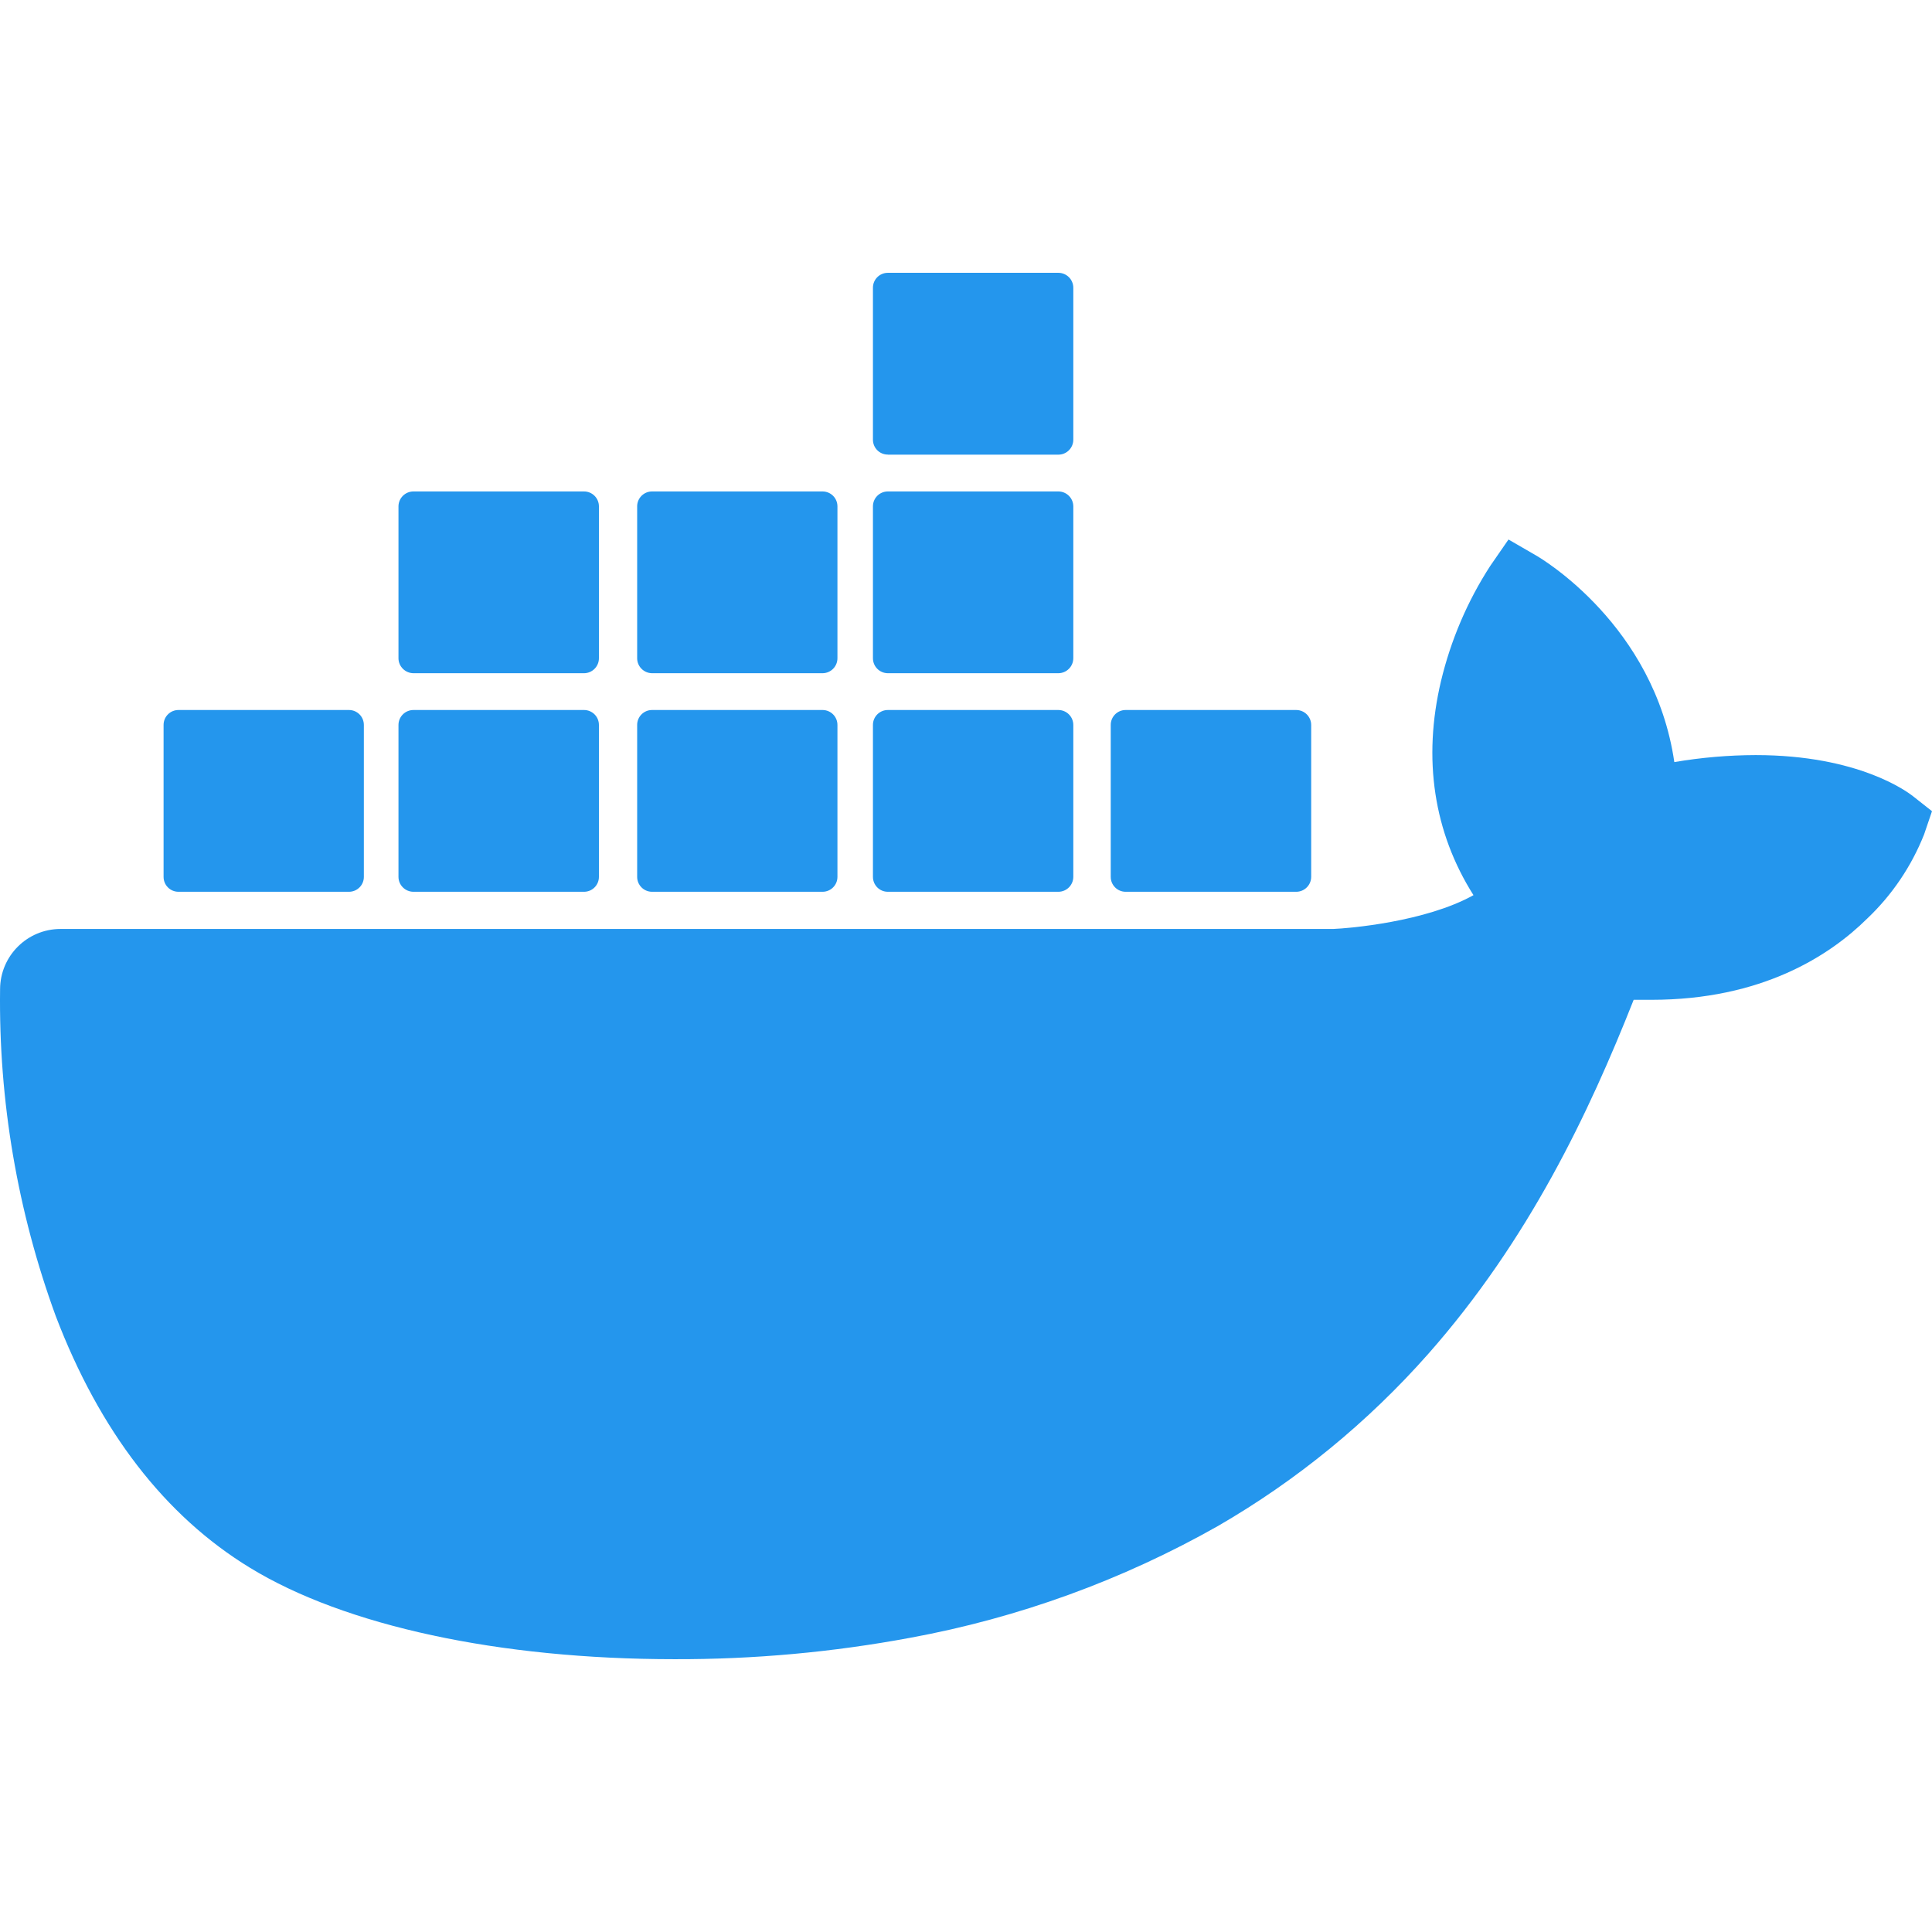
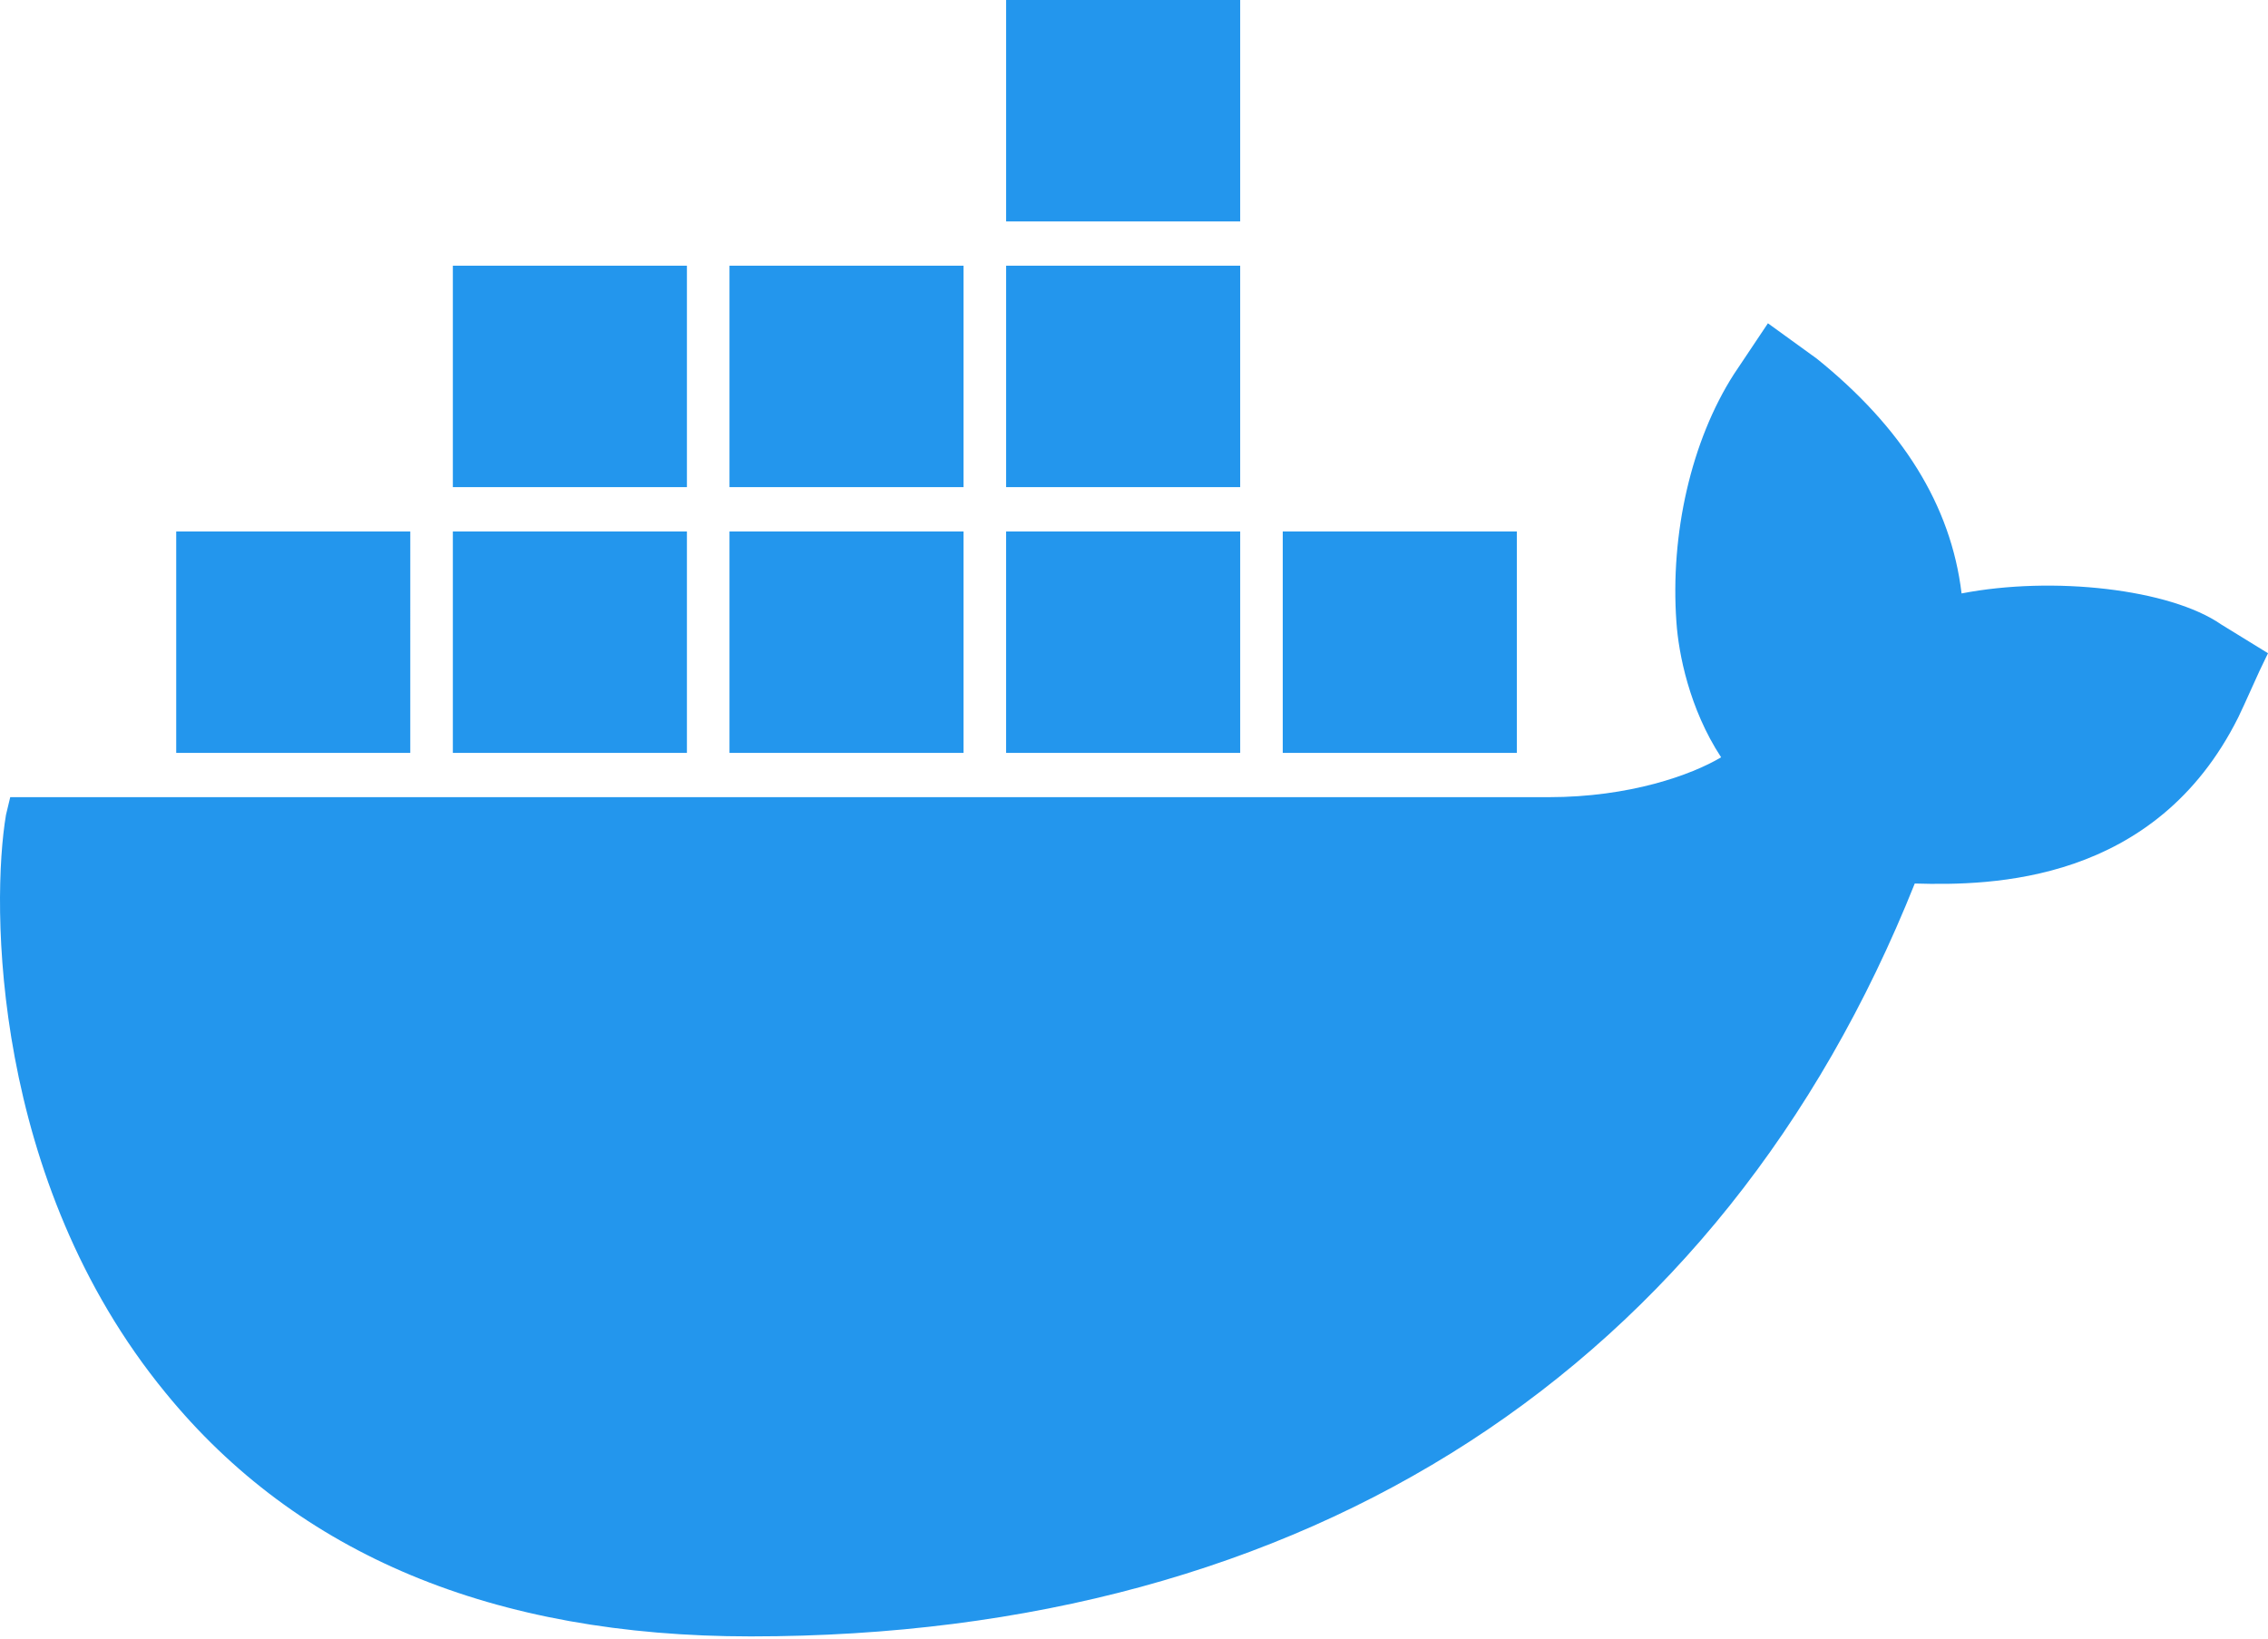
- <svg xmlns="http://www.w3.org/2000/svg" fill="#2496ED" role="img" viewBox="0 0 24 24">
-   <path d="M13.983 11.078h2.119a.186.186 0 00.186-.185V9.006a.186.186 0 00-.186-.186h-2.119a.185.185 0 00-.185.185v1.888c0 .102.083.185.185.185m-2.954-5.43h2.118a.186.186 0 00.186-.186V3.574a.186.186 0 00-.186-.185h-2.118a.185.185 0 00-.185.185v1.888c0 .102.082.185.185.185m0 2.716h2.118a.187.187 0 00.186-.186V6.29a.186.186 0 00-.186-.185h-2.118a.185.185 0 00-.185.185v1.887c0 .102.082.185.185.186m-2.93 0h2.12a.186.186 0 00.184-.186V6.29a.185.185 0 00-.185-.185H8.1a.185.185 0 00-.185.185v1.887c0 .102.083.185.185.186m-2.964 0h2.119a.186.186 0 00.185-.186V6.29a.185.185 0 00-.185-.185H5.136a.186.186 0 00-.186.185v1.887c0 .102.084.185.186.186m5.893 2.715h2.118a.186.186 0 00.186-.185V9.006a.186.186 0 00-.186-.186h-2.118a.185.185 0 00-.185.185v1.888c0 .102.082.185.185.185m-2.93 0h2.12a.185.185 0 00.184-.185V9.006a.185.185 0 00-.184-.186h-2.12a.185.185 0 00-.184.185v1.888c0 .102.083.185.185.185m-2.964 0h2.119a.185.185 0 00.185-.185V9.006a.185.185 0 00-.184-.186h-2.12a.186.186 0 00-.186.186v1.887c0 .102.084.185.186.185m-2.92 0h2.12a.185.185 0 00.184-.185V9.006a.185.185 0 00-.184-.186h-2.12a.185.185 0 00-.184.185v1.888c0 .102.082.185.185.185M23.763 9.89c-.065-.051-.672-.51-1.954-.51-.338.001-.676.03-1.01.087-.248-1.7-1.653-2.53-1.716-2.566l-.344-.199-.226.327c-.284.438-.49.922-.612 1.43-.23.97-.09 1.882.403 2.661-.595.332-1.55.413-1.744.42H.751a.751.751 0 00-.75.748 11.376 11.376 0 00.692 4.062c.545 1.428 1.355 2.48 2.41 3.124 1.18.723 3.1 1.137 5.275 1.137.983.003 1.963-.086 2.93-.266a12.248 12.248 0 003.823-1.389c.98-.567 1.86-1.288 2.61-2.136 1.252-1.418 1.998-2.997 2.553-4.4h.221c1.372 0 2.215-.549 2.68-1.009.309-.293.55-.65.707-1.046l.098-.288Z" />
+ <svg xmlns="http://www.w3.org/2000/svg" viewBox="0 0 256 185">
+   <path fill="#2396ed" d="M250.716 70.497c-5.765-4-18.976-5.5-29.304-3.5c-1.2-10-6.725-18.749-16.333-26.499l-5.524-4l-3.844 5.75c-4.803 7.5-7.205 18-6.485 28c.24 3.499 1.441 9.749 5.044 15.249c-3.362 2-10.328 4.5-19.455 4.5H1.155l-.48 2c-1.682 9.999-1.682 41.248 18.014 65.247c14.892 18.249 36.99 27.499 66.053 27.499c62.93 0 109.528-30.25 131.386-84.997c8.647.25 27.142 0 36.51-18.75c.24-.5.72-1.5 2.401-5.249l.961-2zM139.986 0h-26.42v24.999h26.42zm0 29.999h-26.42v24.999h26.42zm-31.225 0h-26.42v24.999h26.42zm-31.225 0H51.115v24.999h26.421zM46.311 59.998H19.89v24.999h26.42zm31.225 0H51.115v24.999h26.421zm31.225 0h-26.42v24.999h26.42zm31.226 0h-26.422v24.999h26.422zm31.225 0H144.79v24.999h26.422z" />
</svg>
